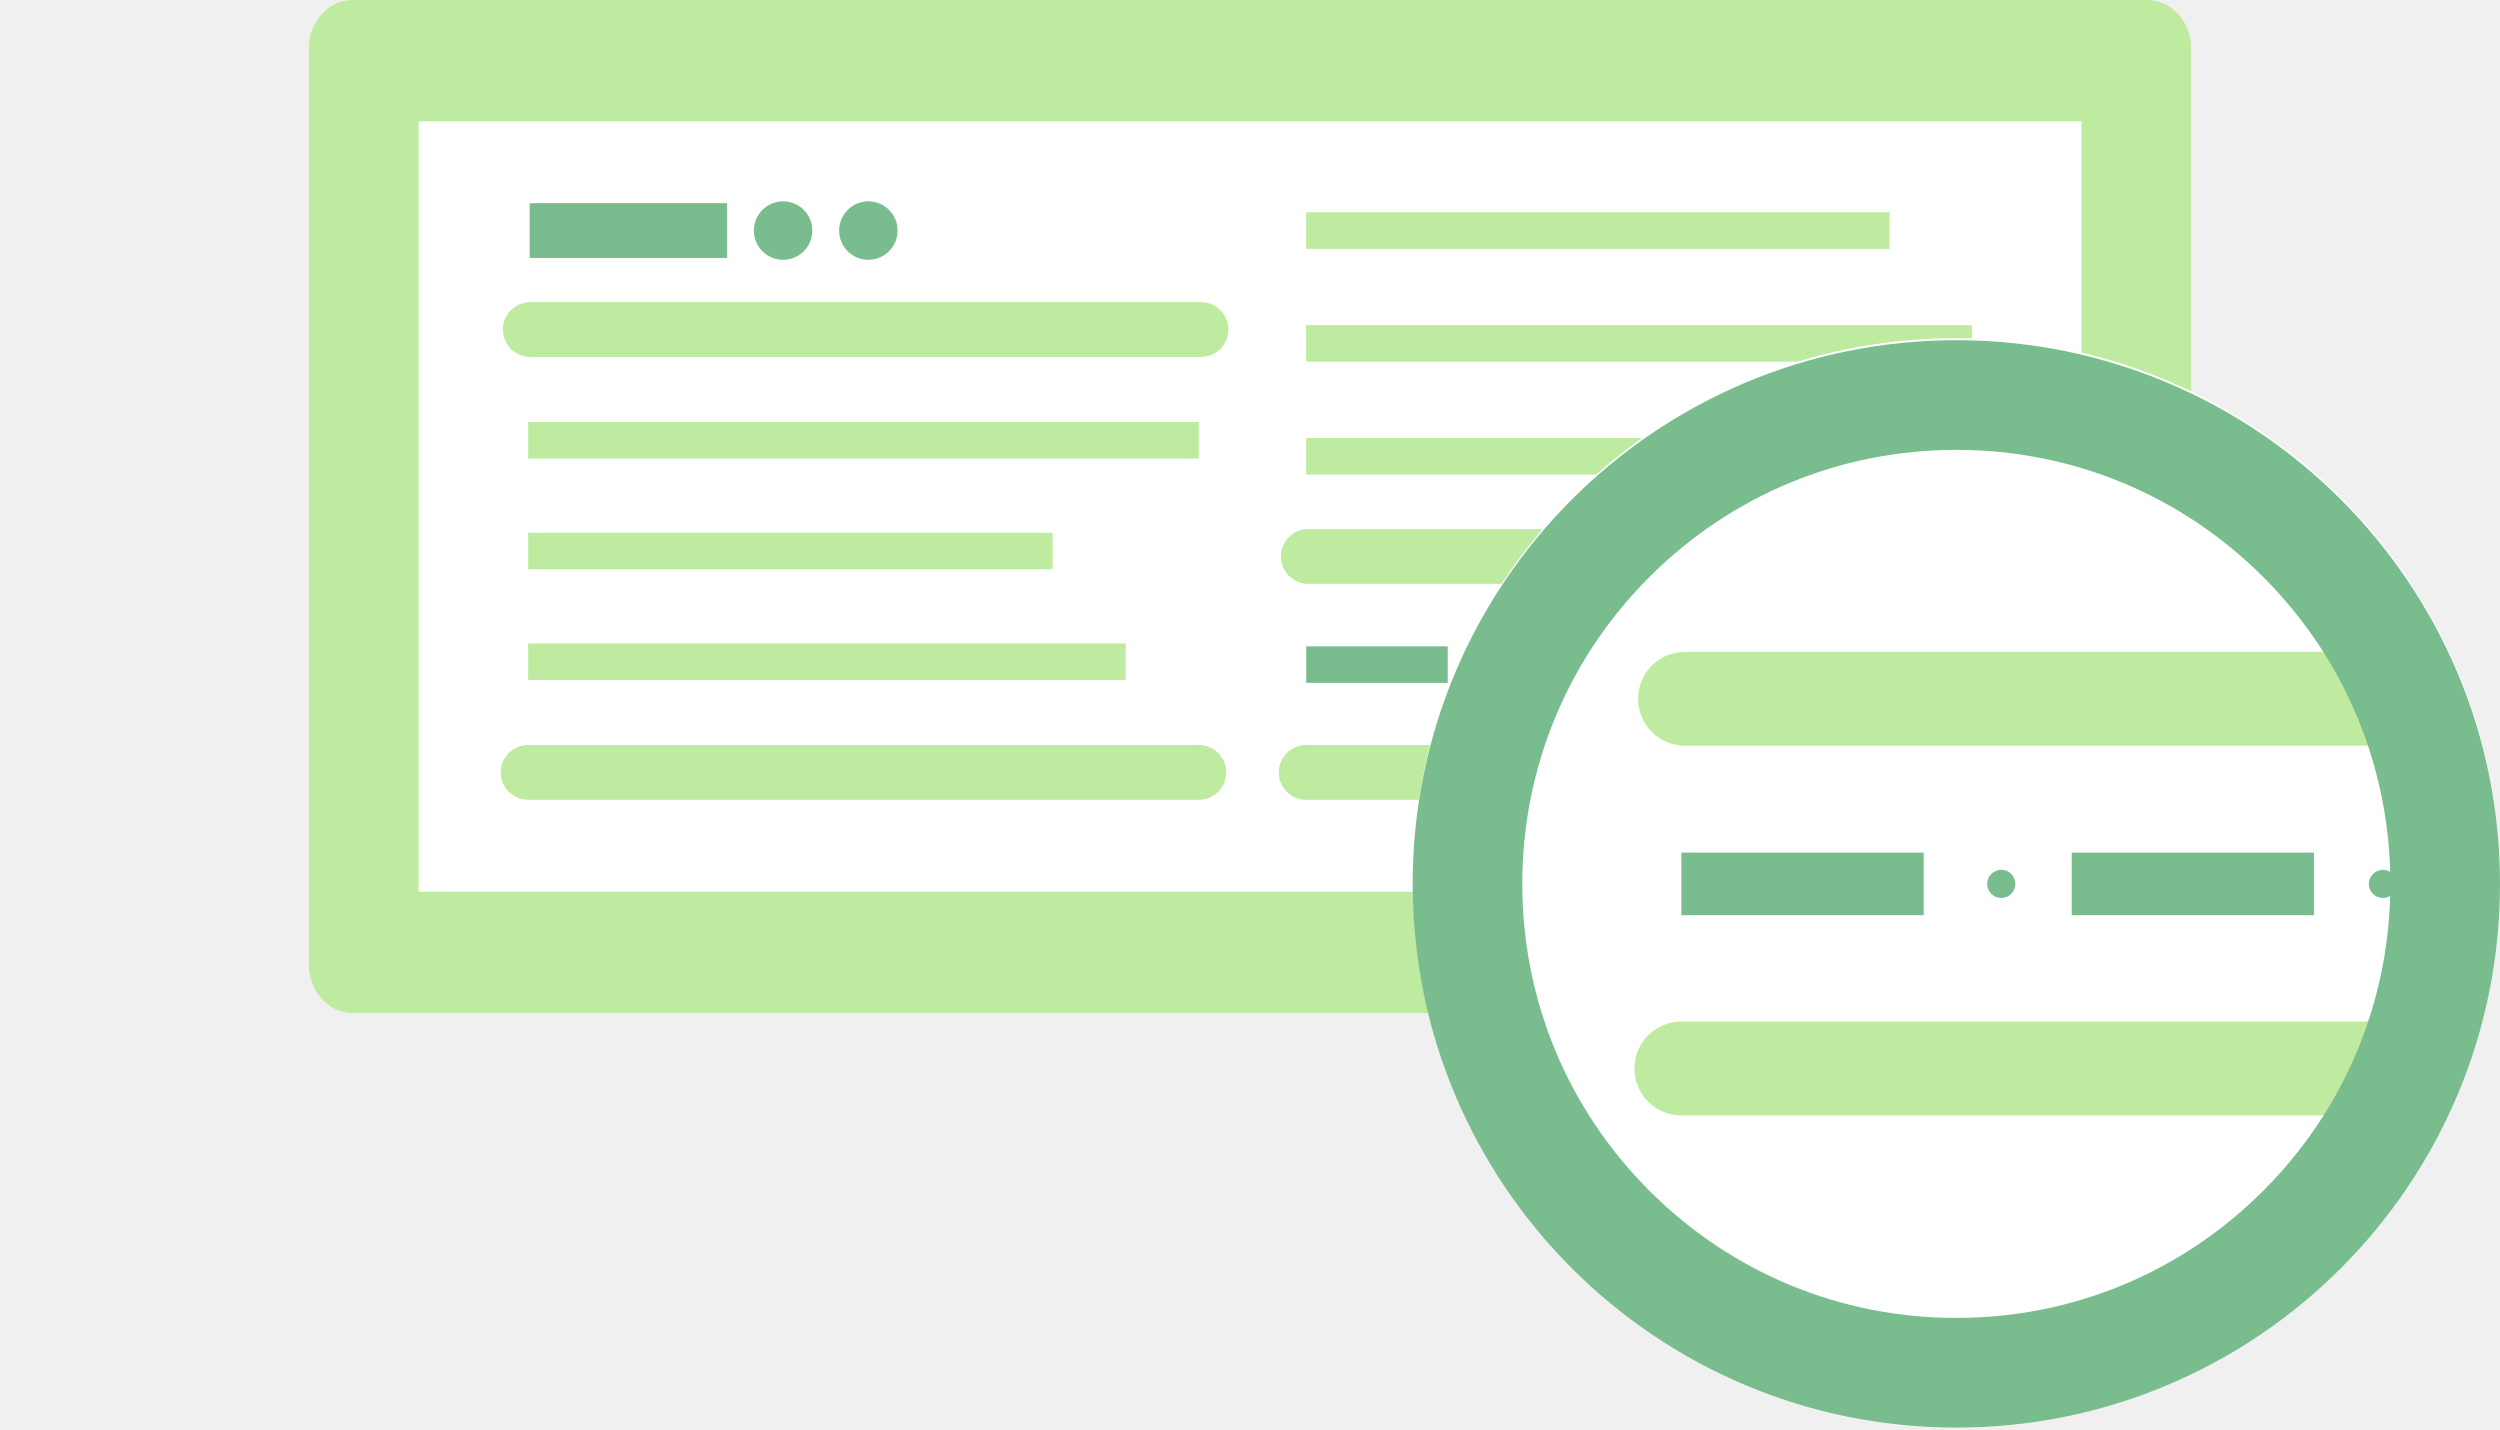
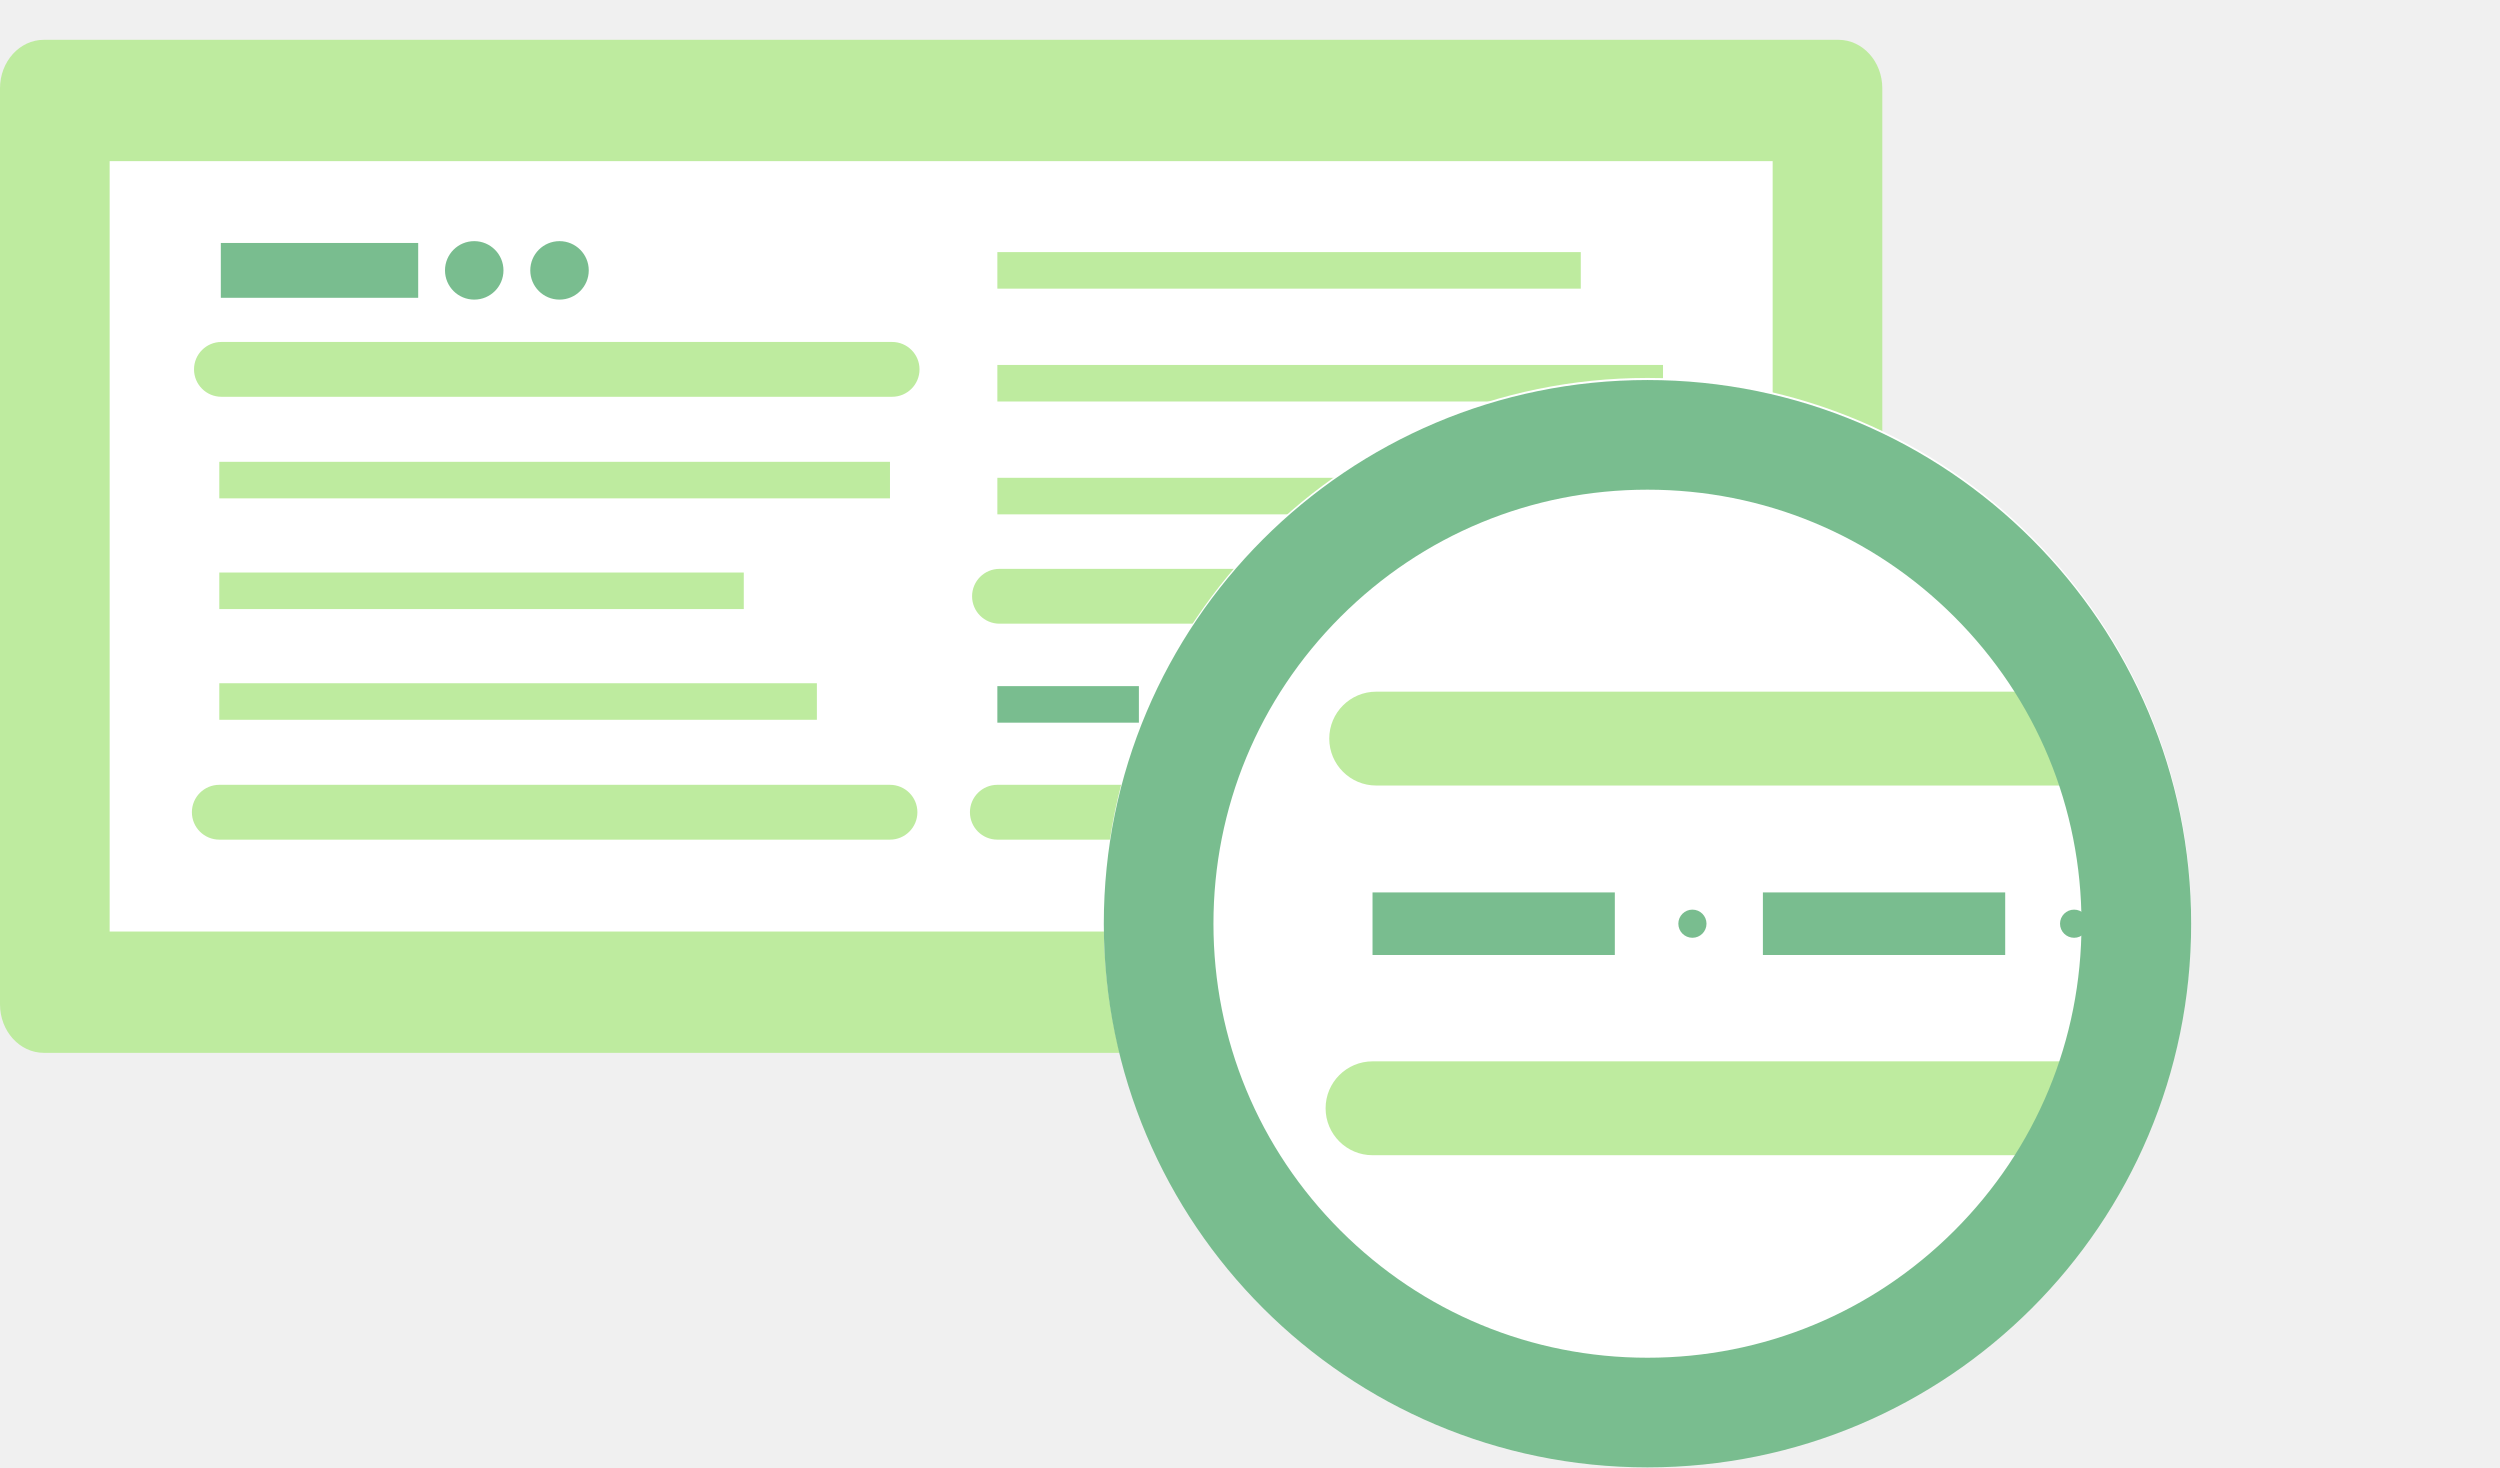
- <svg xmlns="http://www.w3.org/2000/svg" version="1.1" x="0px" y="0px" width="684px" height="391px" viewBox="-84.5 10.892 684 391" enable-background="new -84.5 10.892 684 391" xml:space="preserve">
-   <defs>
- </defs>
-   <path display="none" fill="#BEEB9F" d="M488.325,235.975c-0.315,0-0.632-0.011-0.95-0.03c-8.268-0.517-14.552-7.638-14.035-15.906  c0.024-0.459,2.372-51.854-36.468-92.884c-33.823-35.731-88.418-53.849-162.268-53.849c-8.284,0-15-6.716-15-15s6.716-15,15-15  c82.717,0,144.782,21.421,184.473,63.669c47.634,50.703,44.366,112.336,44.204,114.935  C502.784,229.858,496.182,235.975,488.325,235.975z" />
-   <path display="none" fill="#BEEB9F" d="M61.005,235.974c-7.896,0-14.511-6.17-14.962-14.153  c-0.146-2.574-3.02-63.624,44.406-113.807c39.48-41.775,100.94-62.958,182.675-62.958c8.284,0,15,6.716,15,15s-6.716,15-15,15  c-73.157,0-127.282,18.021-160.871,53.563c-38.646,40.893-36.286,91.006-36.257,91.508c0.468,8.271-5.858,15.355-14.129,15.823  C61.577,235.966,61.29,235.974,61.005,235.974z" />
+ <svg xmlns="http://www.w3.org/2000/svg" version="1.1" id="Layer_1" x="0px" y="0px" width="684px" height="401.476px" viewBox="0 0 684 401.476" enable-background="new 0 0 684 401.476" xml:space="preserve">
+   <path display="none" fill="#BEEB9F" d="M488.325,235.975c-0.315,0-0.632-0.011-0.95-0.029c-8.268-0.518-14.552-7.639-14.035-15.906  c0.024-0.459,2.372-51.854-36.468-92.884c-33.823-35.731-88.418-53.849-162.268-53.849c-8.284,0-15-6.716-15-15  c0-8.284,6.716-15,15-15c82.716,0,144.782,21.421,184.473,63.669c47.634,50.703,44.366,112.335,44.204,114.935  C502.784,229.857,496.182,235.975,488.325,235.975z" />
+   <path display="none" fill="#BEEB9F" d="M61.005,235.975c-7.896,0-14.511-6.17-14.962-14.154  c-0.146-2.573-3.02-63.624,44.406-113.806c39.48-41.775,100.94-62.958,182.675-62.958c8.284,0,15,6.716,15,15  c0,8.284-6.716,15-15,15c-73.157,0-127.282,18.021-160.871,53.563c-38.646,40.893-36.286,91.006-36.257,91.508  c0.468,8.271-5.858,15.355-14.129,15.823C61.577,235.966,61.29,235.975,61.005,235.975z" />
  <path display="none" fill="#BEEB9F" d="M274.604,235.87c-8.284,0-15-6.716-15-15V39.181c0-8.284,6.716-15,15-15s15,6.716,15,15  V220.87C289.604,229.154,282.889,235.87,274.604,235.87z" />
-   <path display="none" fill="#FFFFFF" d="M274.946,104.901c-24.222,0-43.928-19.706-43.928-43.928s19.706-43.928,43.928-43.928  c24.222,0,43.928,19.706,43.928,43.928S299.168,104.901,274.946,104.901z" />
-   <path display="none" fill="#BEEB9F" d="M274.946,34.09c14.845,0,26.883,12.036,26.883,26.883s-12.038,26.883-26.883,26.883  c-14.848,0-26.883-12.036-26.883-26.883S260.099,34.09,274.946,34.09 M274.946,0c-33.621,0-60.973,27.353-60.973,60.973  s27.353,60.973,60.973,60.973c33.621,0,60.974-27.353,60.974-60.973S308.567,0,274.946,0L274.946,0z" />
-   <path display="none" fill="#BEEB9F" d="M59.976,250.613c-4.467,0-8.886-1.986-11.844-5.783c-5.09-6.536-3.919-15.961,2.617-21.052  l27.959-21.777c6.534-5.091,15.959-3.92,21.051,2.616c5.09,6.536,3.919,15.961-2.617,21.052l-27.959,21.777  C66.445,249.579,63.198,250.613,59.976,250.613z" />
-   <path display="none" fill="#BEEB9F" d="M59.915,250.613c-3.223,0-6.468-1.033-9.208-3.167l-27.958-21.777  c-6.535-5.091-7.707-14.516-2.616-21.052c5.091-6.534,14.516-7.706,21.051-2.616l27.958,21.777  c6.535,5.091,7.707,14.516,2.616,21.052C68.801,248.626,64.38,250.613,59.915,250.613z" />
-   <path display="none" fill="#BEEB9F" d="M274.636,250.613c-4.468,0-8.887-1.986-11.845-5.783c-5.09-6.536-3.919-15.961,2.616-21.052  l27.959-21.777c6.538-5.09,15.961-3.918,21.052,2.616c5.091,6.536,3.919,15.961-2.616,21.052l-27.959,21.777  C281.104,249.579,277.857,250.613,274.636,250.613z" />
-   <path display="none" fill="#BEEB9F" d="M274.573,250.613c-3.222,0-6.468-1.034-9.207-3.167l-27.958-21.777  c-6.536-5.091-7.707-14.516-2.617-21.052c5.092-6.535,14.517-7.705,21.051-2.616l27.959,21.777  c6.535,5.091,7.707,14.516,2.616,21.052C283.461,248.627,279.04,250.613,274.573,250.613z" />
-   <path display="none" fill="#BEEB9F" d="M488.955,250.613c-4.468,0-8.887-1.986-11.845-5.783c-5.091-6.536-3.919-15.961,2.616-21.052  l27.959-21.777c6.539-5.09,15.961-3.918,21.052,2.616c5.091,6.536,3.919,15.961-2.616,21.052l-27.959,21.777  C495.423,249.579,492.177,250.613,488.955,250.613z" />
-   <path display="none" fill="#BEEB9F" d="M488.893,250.613c-3.222,0-6.468-1.034-9.207-3.167l-27.959-21.777  c-6.535-5.091-7.707-14.516-2.616-21.052c5.09-6.536,14.515-7.707,21.052-2.616l27.959,21.777  c6.535,5.091,7.707,14.516,2.616,21.052C497.78,248.627,493.359,250.613,488.893,250.613z" />
+   <path display="none" fill="#FFFFFF" d="M274.946,104.901c-24.222,0-43.928-19.706-43.928-43.928  c0-24.222,19.706-43.928,43.928-43.928c24.222,0,43.928,19.706,43.928,43.928C318.874,85.195,299.168,104.901,274.946,104.901z" />
+   <path display="none" fill="#BEEB9F" d="M274.946,34.09c14.845,0,26.883,12.036,26.883,26.883c0,14.847-12.038,26.883-26.883,26.883  c-14.848,0-26.883-12.036-26.883-26.883C248.063,46.126,260.099,34.09,274.946,34.09 M274.946,0  c-33.621,0-60.973,27.353-60.973,60.973c0,33.62,27.353,60.973,60.973,60.973c33.621,0,60.974-27.353,60.974-60.973  C335.92,27.353,308.567,0,274.946,0L274.946,0z" />
+   <path display="none" fill="#BEEB9F" d="M59.976,250.613c-4.467,0-8.886-1.986-11.844-5.783c-5.09-6.536-3.919-15.961,2.617-21.053  l27.959-21.776c6.534-5.091,15.959-3.92,21.051,2.616c5.09,6.535,3.919,15.961-2.617,21.052l-27.959,21.776  C66.445,249.579,63.198,250.613,59.976,250.613z" />
+   <path display="none" fill="#BEEB9F" d="M59.915,250.613c-3.223,0-6.468-1.033-9.208-3.168l-27.958-21.776  c-6.535-5.091-7.707-14.517-2.616-21.052c5.091-6.534,14.516-7.706,21.051-2.616l27.958,21.776  c6.535,5.092,7.707,14.517,2.616,21.053C68.801,248.626,64.38,250.613,59.915,250.613z" />
+   <path display="none" fill="#BEEB9F" d="M274.636,250.613c-4.468,0-8.887-1.986-11.845-5.783c-5.09-6.536-3.919-15.961,2.616-21.053  l27.959-21.776c6.538-5.09,15.961-3.918,21.052,2.616c5.091,6.535,3.919,15.961-2.616,21.052l-27.959,21.776  C281.104,249.579,277.857,250.613,274.636,250.613z" />
+   <path display="none" fill="#BEEB9F" d="M274.573,250.613c-3.222,0-6.468-1.034-9.207-3.168l-27.958-21.776  c-6.536-5.091-7.707-14.517-2.617-21.052c5.092-6.535,14.517-7.705,21.051-2.616l27.959,21.776  c6.535,5.092,7.707,14.517,2.616,21.053C283.461,248.627,279.04,250.613,274.573,250.613z" />
+   <path display="none" fill="#BEEB9F" d="M488.955,250.613c-4.468,0-8.887-1.986-11.845-5.783c-5.092-6.536-3.919-15.961,2.615-21.053  l27.959-21.776c6.539-5.09,15.962-3.918,21.053,2.616c5.091,6.535,3.919,15.961-2.616,21.052l-27.959,21.776  C495.423,249.579,492.177,250.613,488.955,250.613z" />
+   <path display="none" fill="#BEEB9F" d="M488.893,250.613c-3.222,0-6.468-1.034-9.207-3.168l-27.959-21.776  c-6.534-5.091-7.707-14.517-2.615-21.052c5.09-6.536,14.515-7.707,21.052-2.616l27.959,21.776  c6.535,5.092,7.707,14.517,2.616,21.053C497.78,248.627,493.359,250.613,488.893,250.613z" />
  <rect x="15.5" y="24.476" fill="#FFFFFF" width="487" height="249" />
-   <path fill="#BEEB9F" d="M485,44.085v210.781H30V44.085H485 M503,10.892H12c-6.627,0-12,5.944-12,13.277v250.613  c0,7.332,5.373,13.277,12,13.277h491c6.627,0,12-5.945,12-13.277V24.169C515,16.836,509.627,10.892,503,10.892L503,10.892z" />
+   <path fill="#BEEB9F" d="M485,44.085v210.781H30V44.085H485 M503,10.892H12c-6.627,0-12,5.944-12,13.277v250.613  c0,7.332,5.373,13.276,12,13.276h491c6.627,0,12-5.944,12-13.276V24.169C515,16.836,509.627,10.892,503,10.892L503,10.892z" />
  <path fill="#BEEB9F" d="M244.082,108.559H60.583c-4.142,0-7.5-3.358-7.5-7.5s3.358-7.5,7.5-7.5h183.499c4.143,0,7.5,3.358,7.5,7.5  S248.225,108.559,244.082,108.559z" />
-   <path fill="#BEEB9F" d="M243.499,229.726H60c-4.142,0-7.5-3.357-7.5-7.5s3.358-7.5,7.5-7.5h183.499c4.143,0,7.5,3.357,7.5,7.5  S247.642,229.726,243.499,229.726z" />
-   <path fill="#BEEB9F" d="M456.374,229.726H272.875c-4.143,0-7.5-3.357-7.5-7.5s3.357-7.5,7.5-7.5h183.499c4.143,0,7.5,3.357,7.5,7.5  S460.517,229.726,456.374,229.726z" />
-   <path fill="#BEEB9F" d="M456.958,170.642H273.459c-4.143,0-7.5-3.357-7.5-7.5c0-4.142,3.357-7.5,7.5-7.5h183.499  c4.143,0,7.5,3.358,7.5,7.5C464.458,167.284,461.101,170.642,456.958,170.642z" />
+   <path fill="#BEEB9F" d="M243.499,229.727H60c-4.142,0-7.5-3.357-7.5-7.5c0-4.144,3.358-7.5,7.5-7.5h183.499  c4.143,0,7.5,3.356,7.5,7.5C250.999,226.369,247.642,229.727,243.499,229.727z" />
+   <path fill="#BEEB9F" d="M456.374,229.727H272.875c-4.143,0-7.5-3.357-7.5-7.5c0-4.144,3.357-7.5,7.5-7.5h183.499  c4.143,0,7.5,3.356,7.5,7.5C463.874,226.369,460.517,229.727,456.374,229.727z" />
+   <path fill="#BEEB9F" d="M456.958,170.642H273.459c-4.143,0-7.5-3.357-7.5-7.5c0-4.142,3.357-7.5,7.5-7.5h183.499  c4.143,0,7.5,3.358,7.5,7.5S461.101,170.642,456.958,170.642z" />
  <line fill="none" stroke="#BEEB9F" stroke-width="10" stroke-miterlimit="10" x1="60" y1="131.351" x2="243.499" y2="131.351" />
  <line fill="none" stroke="#BEEB9F" stroke-width="10" stroke-miterlimit="10" x1="60" y1="161.643" x2="203.499" y2="161.643" />
  <line fill="none" stroke="#BEEB9F" stroke-width="10" stroke-miterlimit="10" x1="60" y1="191.934" x2="223.499" y2="191.934" />
  <line fill="none" stroke="#BEEB9F" stroke-width="10" stroke-miterlimit="10" x1="272.876" y1="73.976" x2="432.5" y2="73.976" />
  <line fill="none" stroke="#BEEB9F" stroke-width="10" stroke-miterlimit="10" x1="272.876" y1="104.851" x2="455" y2="104.851" />
  <line fill="none" stroke="#BEEB9F" stroke-width="10" stroke-miterlimit="10" x1="272.876" y1="135.726" x2="387.25" y2="135.726" />
  <line fill="none" stroke="#79BD8F" stroke-width="10" stroke-miterlimit="10" x1="272.875" y1="192.726" x2="311.6" y2="192.726" />
  <line fill="none" stroke="#79BD8F" stroke-width="10" stroke-miterlimit="10" x1="335.264" y1="192.726" x2="373.988" y2="192.726" />
  <line fill="none" stroke="#79BD8F" stroke-width="10" stroke-miterlimit="10" x1="396.914" y1="192.726" x2="455" y2="192.726" />
  <circle fill="#79BD8F" cx="324" cy="192.726" r="2.25" />
  <circle fill="#79BD8F" cx="385" cy="192.726" r="2.25" />
  <rect x="60.417" y="66.476" fill="#79BD8F" width="54" height="15" />
  <circle fill="#79BD8F" cx="153.084" cy="73.976" r="8" />
  <circle fill="#79BD8F" cx="129.75" cy="73.976" r="8" />
  <g id="Magnifying_circle_1_">
-     <path fill="#FFFFFF" d="M450.75,384.497c-72.975,0-132.344-59.369-132.344-132.344S377.775,119.81,450.75,119.81   s132.344,59.369,132.344,132.343S523.725,384.497,450.75,384.497z" />
-     <path fill="#FFFFFF" d="M450.75,136.216c30.968,0,60.083,12.06,81.98,33.958c21.897,21.897,33.957,51.012,33.957,81.979   s-12.06,60.082-33.957,81.98c-21.898,21.897-51.013,33.957-81.98,33.957c-30.967,0-60.082-12.06-81.979-33.957   c-21.898-21.898-33.958-51.013-33.958-81.98s12.06-60.082,33.958-81.979C390.668,148.276,419.782,136.216,450.75,136.216    M450.75,103.404c-82.15,0-148.75,66.597-148.75,148.75s66.6,148.75,148.75,148.75c82.152,0,148.75-66.598,148.75-148.75   S532.902,103.404,450.75,103.404L450.75,103.404z" />
+     <path fill="#FFFFFF" d="M450.75,384.497c-72.975,0-132.344-59.369-132.344-132.345c0-72.974,59.369-132.342,132.344-132.342   s132.344,59.369,132.344,132.342C583.094,325.127,523.725,384.497,450.75,384.497z" />
+     <path fill="#FFFFFF" d="M450.75,136.216c30.968,0,60.083,12.06,81.98,33.958c21.896,21.897,33.957,51.012,33.957,81.979   c0,30.968-12.061,60.083-33.957,81.98c-21.898,21.897-51.014,33.957-81.98,33.957s-60.082-12.06-81.979-33.957   c-21.898-21.897-33.958-51.013-33.958-81.98c0-30.967,12.06-60.082,33.958-81.979C390.668,148.276,419.782,136.216,450.75,136.216    M450.75,103.404c-82.15,0-148.75,66.597-148.75,148.75c0,82.152,66.6,148.75,148.75,148.75c82.152,0,148.75-66.599,148.75-148.75   C599.5,170.002,532.902,103.404,450.75,103.404L450.75,103.404z" />
  </g>
  <rect x="375.523" y="244.167" fill="#79BD8F" width="66.294" height="17.119" />
  <rect x="482.328" y="244.167" fill="#79BD8F" width="66.295" height="17.119" />
  <circle fill="#79BD8F" cx="463.046" cy="252.726" r="3.852" />
  <circle fill="#79BD8F" cx="567.474" cy="252.726" r="3.852" />
-   <path fill="#BEEB9F" d="M569.661,316.067H375.523c-7.092,0-12.84-5.748-12.84-12.84s5.748-12.84,12.84-12.84h194.138  c7.092,0,12.84,5.748,12.84,12.84S576.753,316.067,569.661,316.067z" />
+   <path fill="#BEEB9F" d="M569.661,316.067H375.523c-7.092,0-12.84-5.748-12.84-12.841c0-7.092,5.748-12.84,12.84-12.84h194.138  c7.092,0,12.84,5.748,12.84,12.84C582.501,310.319,576.753,316.067,569.661,316.067z" />
  <path fill="#BEEB9F" d="M567.661,214.919H376.523c-7.092,0-12.84-5.746-12.84-12.838s5.748-12.84,12.84-12.84h191.138  c7.092,0,12.839,5.748,12.839,12.84S574.753,214.919,567.661,214.919z" />
  <g id="Magnifying_circle_overlay_2_">
-     <path fill="#79BD8F" d="M450.75,133.976c31.719,0,61.54,12.352,83.969,34.781c22.429,22.429,34.781,52.25,34.781,83.969   s-12.353,61.539-34.781,83.969c-22.429,22.429-52.25,34.781-83.969,34.781s-61.539-12.353-83.968-34.782   C344.353,314.265,332,284.444,332,252.726s12.353-61.54,34.781-83.969C389.211,146.328,419.031,133.976,450.75,133.976    M450.75,103.976c-82.15,0-148.75,66.598-148.75,148.75c0,82.15,66.6,148.75,148.75,148.75c82.152,0,148.75-66.6,148.75-148.75   C599.5,170.573,532.902,103.976,450.75,103.976L450.75,103.976z" />
+     <path fill="#79BD8F" d="M450.75,133.976c31.719,0,61.54,12.352,83.969,34.781c22.43,22.429,34.781,52.25,34.781,83.97   c0,31.719-12.354,61.538-34.781,83.969c-22.429,22.429-52.25,34.78-83.969,34.78s-61.539-12.353-83.968-34.781   C344.354,314.265,332,284.443,332,252.727c0-31.719,12.354-61.541,34.781-83.97C389.211,146.328,419.031,133.976,450.75,133.976    M450.75,103.976c-82.15,0-148.75,66.598-148.75,148.75c0,82.149,66.6,148.749,148.75,148.749c82.152,0,148.75-66.6,148.75-148.749   C599.5,170.573,532.902,103.976,450.75,103.976L450.75,103.976z" />
  </g>
  <rect id="Measurement_1_" x="227.501" y="168.476" display="none" fill="#ED1C24" width="116.999" height="30" />
</svg>
